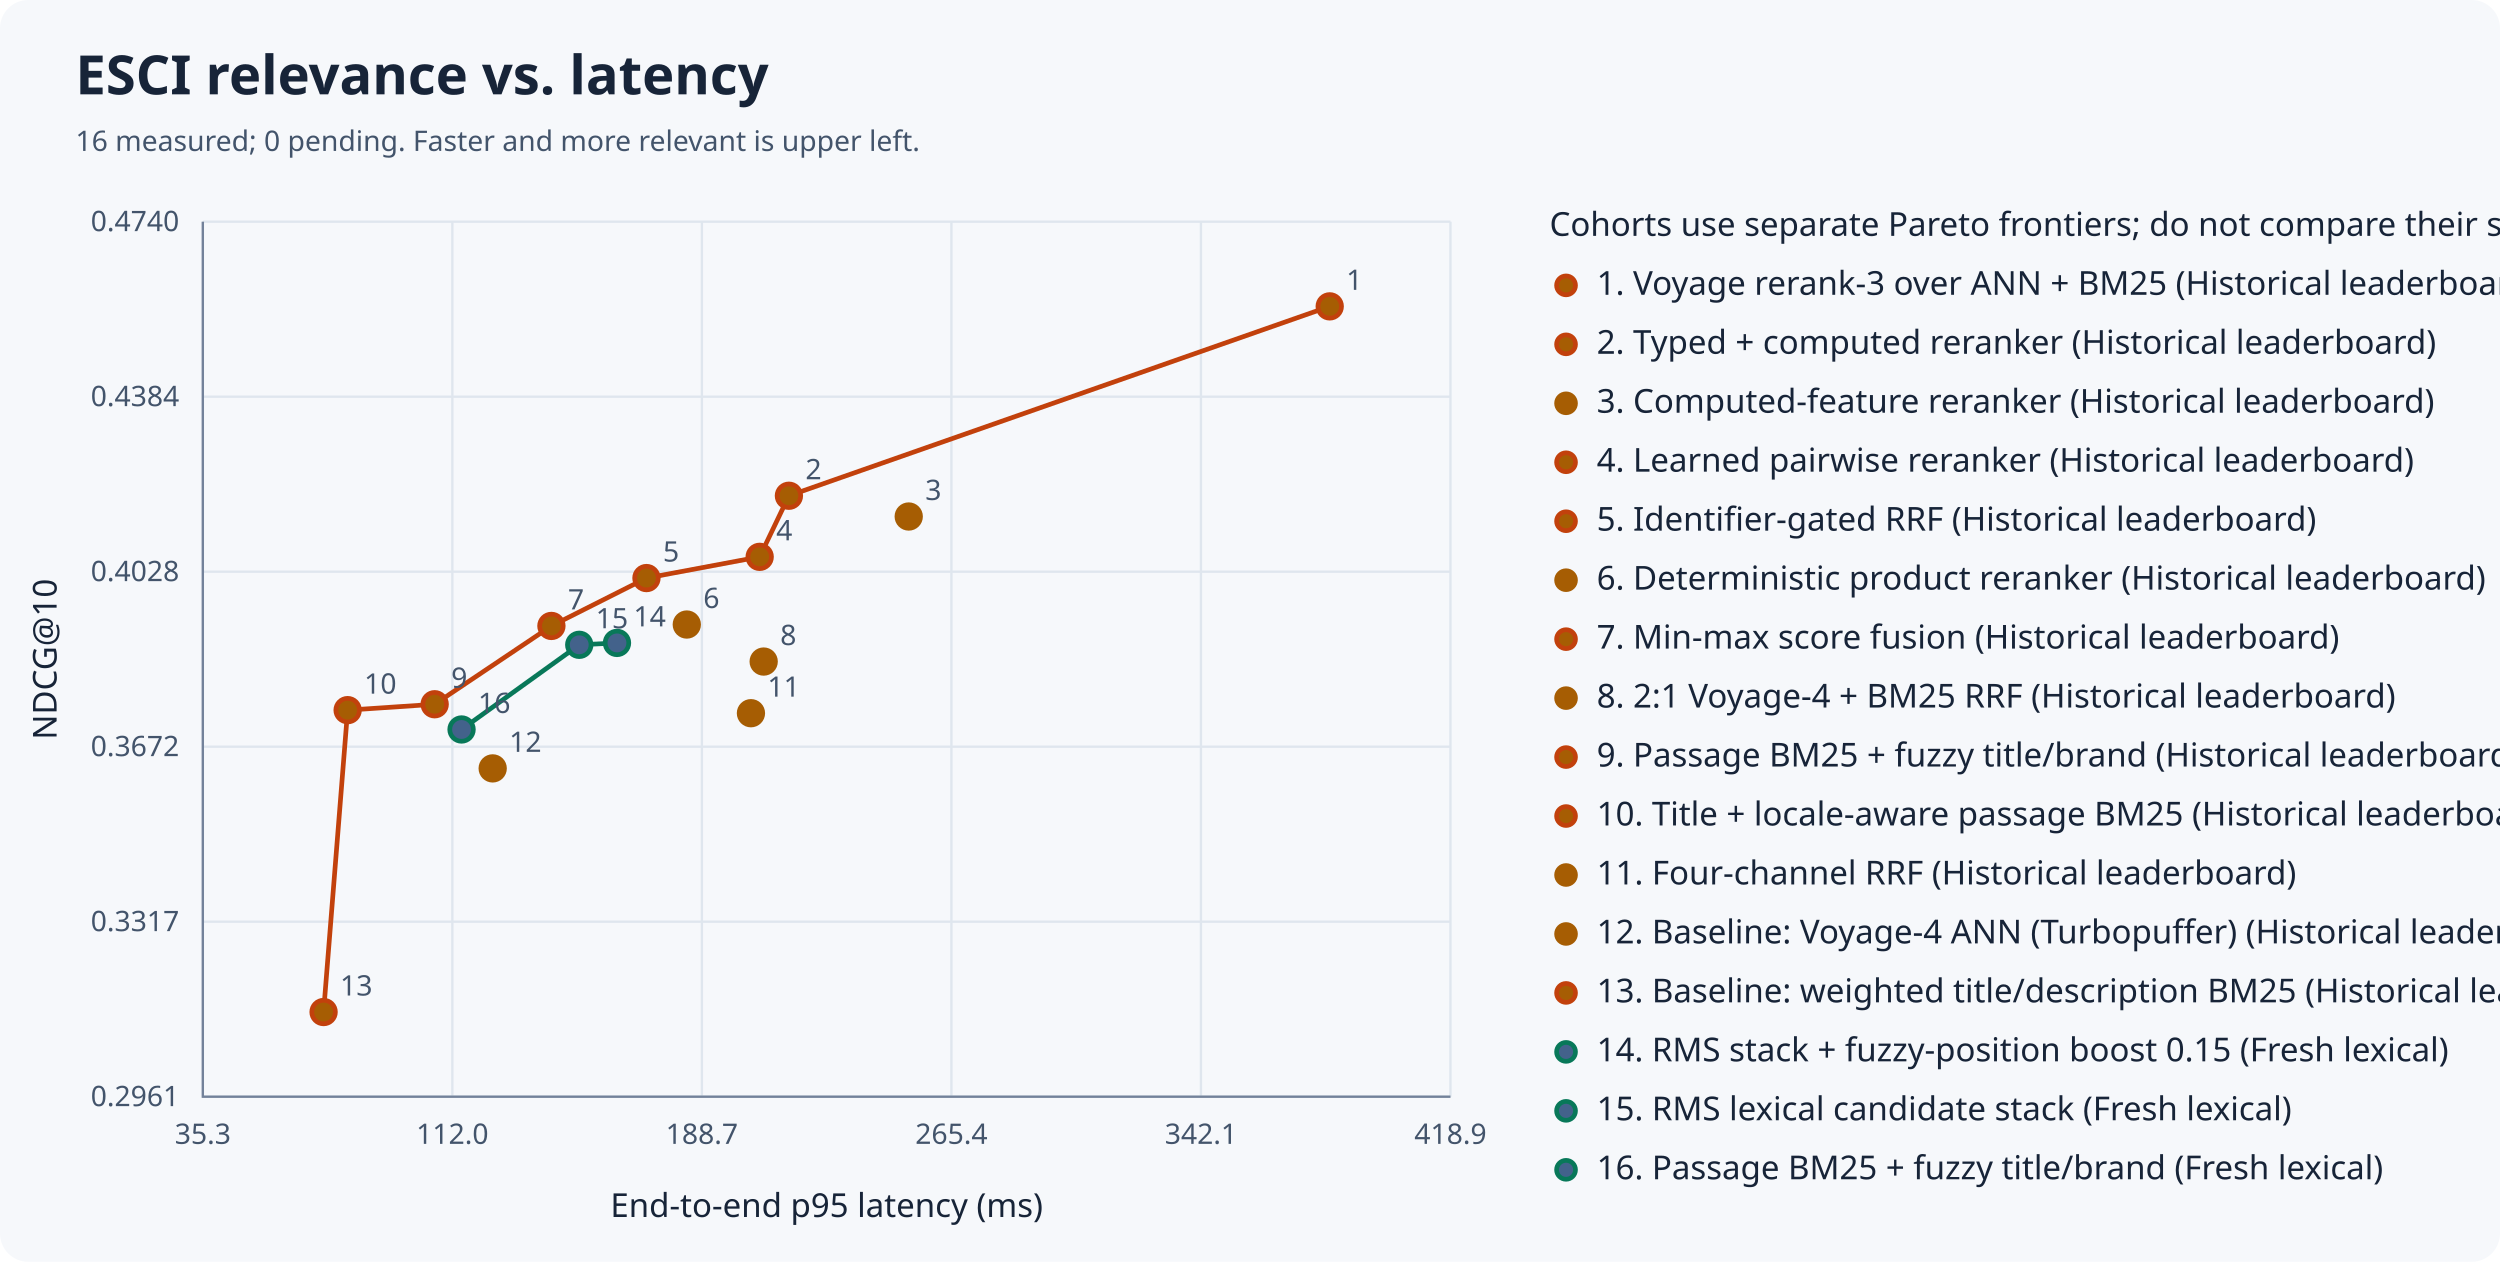
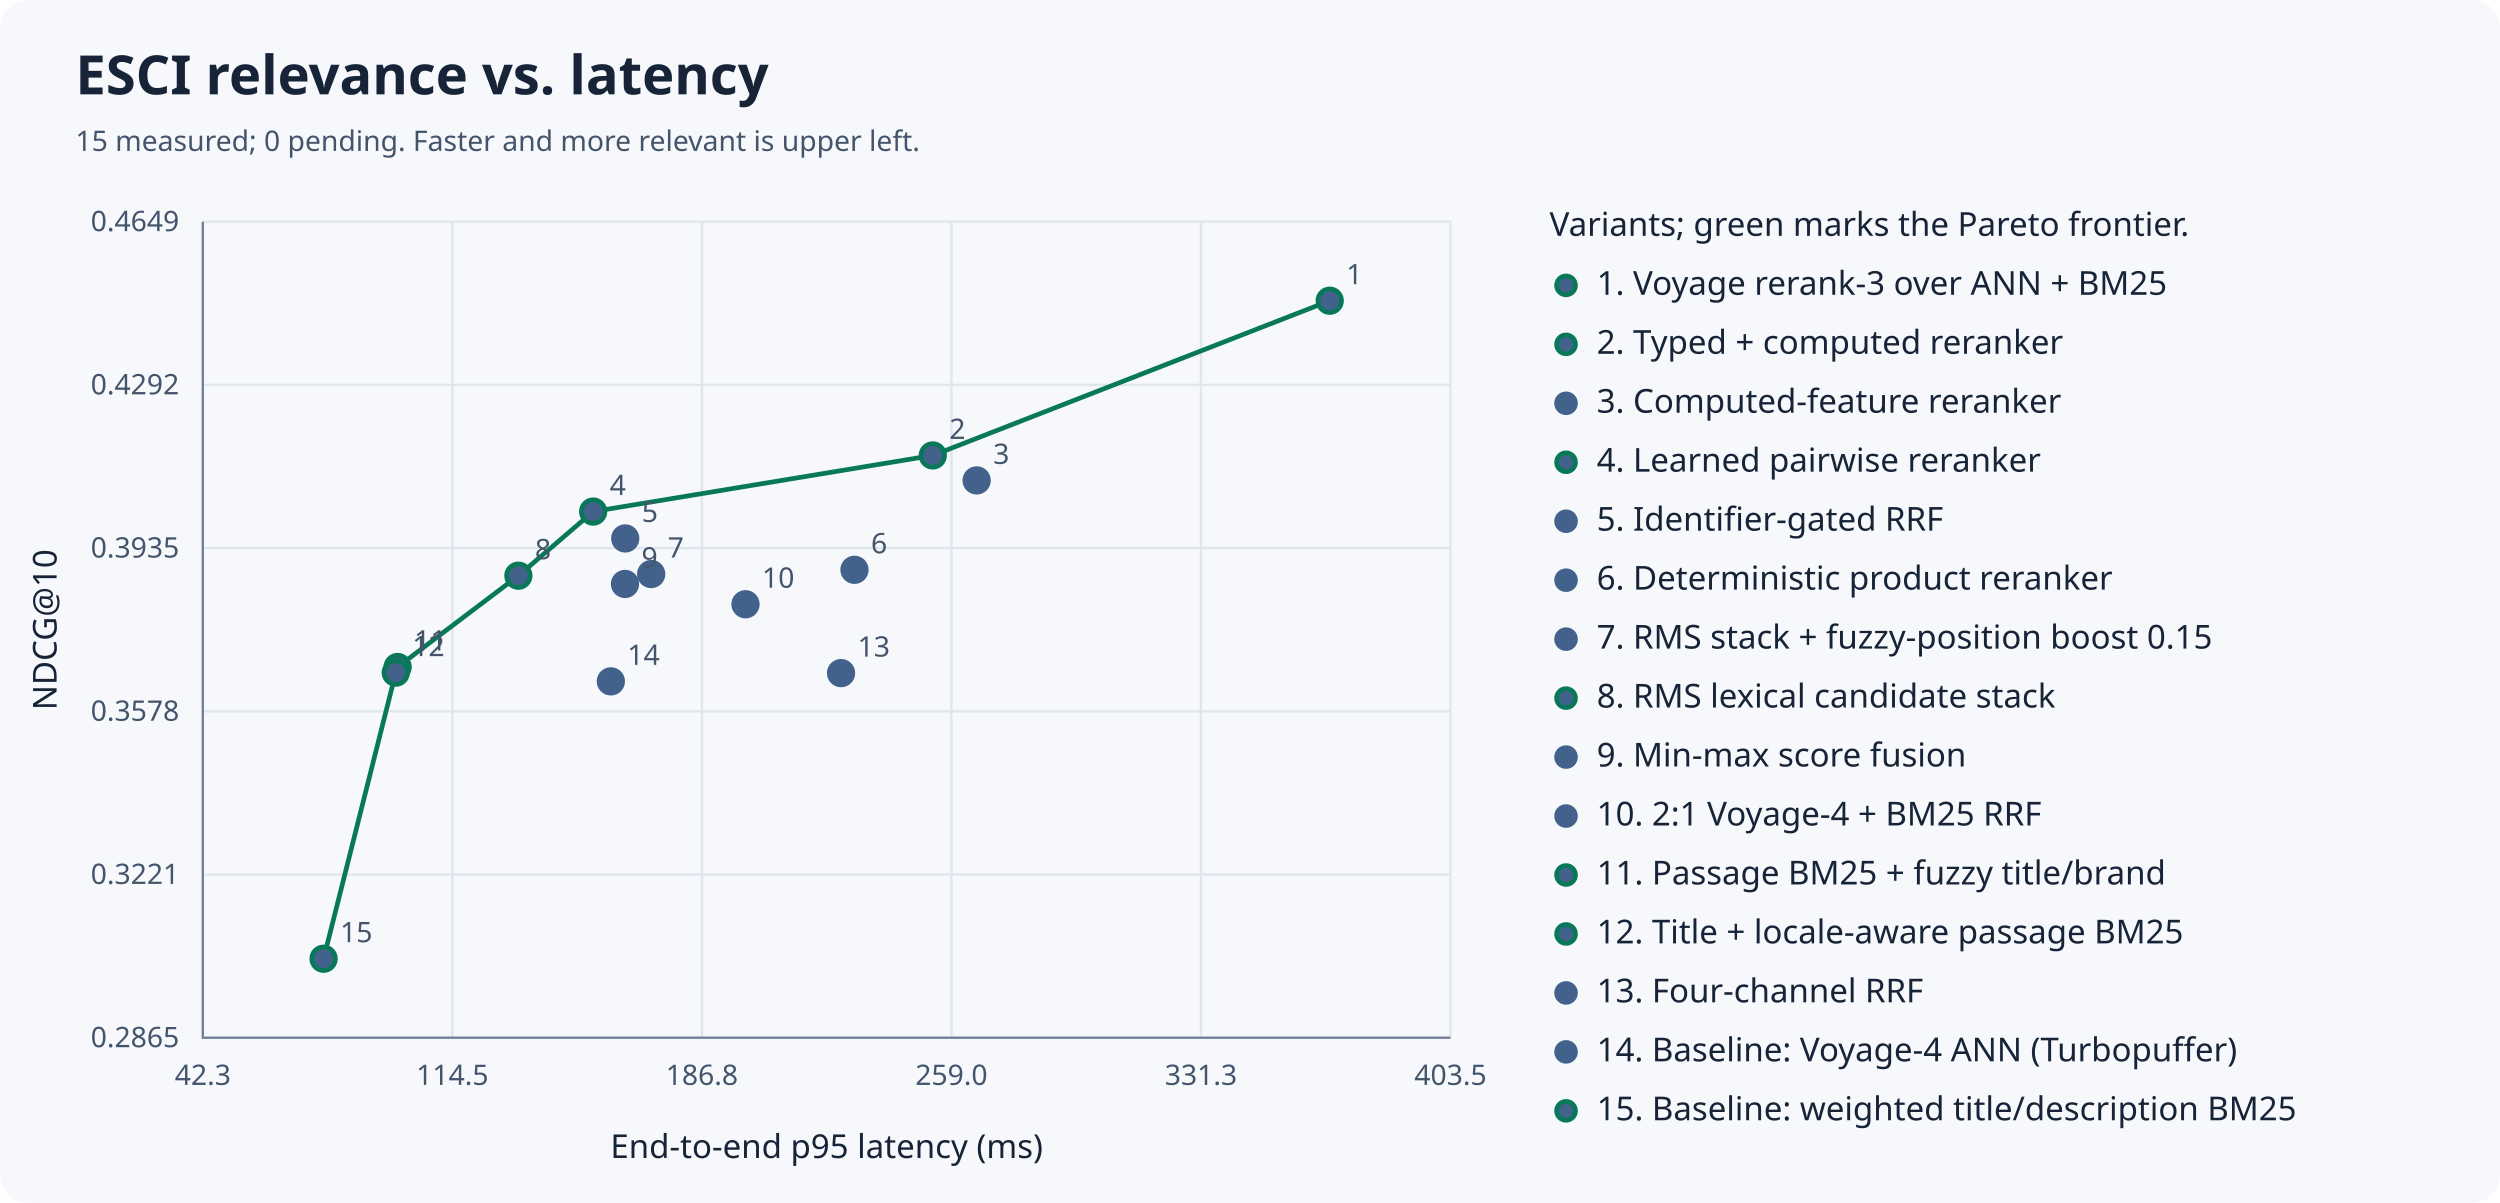
- <svg xmlns="http://www.w3.org/2000/svg" viewBox="0 0 1060 535" role="img" aria-labelledby="title desc">
+ <svg xmlns="http://www.w3.org/2000/svg" viewBox="0 0 1060 510" role="img" aria-labelledby="title desc">
  <style>text{font:14px system-ui,sans-serif;fill:#172438}.small{font-size:12px;fill:#43546b}.heading{font-size:23px;font-weight:bold}.axis{stroke:#73829a}.grid{stroke:#dfe6ee}</style>
  <rect width="100%" height="100%" rx="12" fill="#f6f8fb" />
  <text x="32" y="40" class="heading">ESCI relevance vs. latency</text>
-   <text x="32" y="64" class="small">16 measured; 0 pending. Faster and more relevant is upper left.</text>
-   <path class="grid" d="M86.0 94V465 M86 465.0H615" />
-   <text class="small" x="86.0" y="485" text-anchor="middle">35.3</text>
-   <text class="small" x="76" y="469.0" text-anchor="end">0.2961</text>
-   <path class="grid" d="M191.8 94V465 M86 390.8H615" />
-   <text class="small" x="191.8" y="485" text-anchor="middle">112.0</text>
-   <text class="small" x="76" y="394.8" text-anchor="end">0.3317</text>
-   <path class="grid" d="M297.6 94V465 M86 316.6H615" />
-   <text class="small" x="297.6" y="485" text-anchor="middle">188.7</text>
-   <text class="small" x="76" y="320.6" text-anchor="end">0.3672</text>
-   <path class="grid" d="M403.4 94V465 M86 242.4H615" />
-   <text class="small" x="403.4" y="485" text-anchor="middle">265.4</text>
-   <text class="small" x="76" y="246.4" text-anchor="end">0.4028</text>
-   <path class="grid" d="M509.2 94V465 M86 168.2H615" />
-   <text class="small" x="509.2" y="485" text-anchor="middle">342.1</text>
-   <text class="small" x="76" y="172.2" text-anchor="end">0.4384</text>
-   <path class="grid" d="M615.0 94V465 M86 94.0H615" />
-   <text class="small" x="615.0" y="485" text-anchor="middle">418.9</text>
-   <text class="small" x="76" y="98.0" text-anchor="end">0.4740</text>
-   <path class="axis" fill="none" d="M86 94V465H615" />
-   <text x="350.5" y="516" text-anchor="middle">End-to-end p95 latency (ms)</text>
-   <text transform="translate(24 279.5) rotate(-90)" text-anchor="middle">NDCG@10</text>
-   <text x="657" y="100">Cohorts use separate Pareto frontiers; do not compare their scores as paired measurements.</text>
-   <polyline points="195.7,309.3 245.6,273.4 261.6,272.6" fill="none" stroke="#087859" stroke-width="2" />
-   <polyline points="137.2,429.1 147.4,301.1 184.3,298.6 233.8,265.4 274.1,245.1 322.1,236.1 334.5,210.2 563.8,129.9" fill="none" stroke="#c2410c" stroke-width="2" />
-   <circle cx="563.8" cy="129.9" r="5" fill="#a65d03" stroke="#c2410c" stroke-width="2" />
-   <circle cx="664" cy="121" r="4" fill="#a65d03" stroke="#c2410c" stroke-width="2" />
-   <text x="677" y="125">1. Voyage rerank-3 over ANN + BM25 (Historical leaderboard)</text>
-   <circle cx="334.5" cy="210.2" r="5" fill="#a65d03" stroke="#c2410c" stroke-width="2" />
-   <circle cx="664" cy="146" r="4" fill="#a65d03" stroke="#c2410c" stroke-width="2" />
-   <text x="677" y="150">2. Typed + computed reranker (Historical leaderboard)</text>
-   <circle cx="385.3" cy="219.0" r="5" fill="#a65d03" stroke="#a65d03" stroke-width="2" />
-   <circle cx="664" cy="171" r="4" fill="#a65d03" stroke="#a65d03" stroke-width="2" />
-   <text x="677" y="175">3. Computed-feature reranker (Historical leaderboard)</text>
-   <circle cx="322.1" cy="236.1" r="5" fill="#a65d03" stroke="#c2410c" stroke-width="2" />
-   <circle cx="664" cy="196" r="4" fill="#a65d03" stroke="#c2410c" stroke-width="2" />
-   <text x="677" y="200">4. Learned pairwise reranker (Historical leaderboard)</text>
-   <circle cx="274.1" cy="245.1" r="5" fill="#a65d03" stroke="#c2410c" stroke-width="2" />
-   <circle cx="664" cy="221" r="4" fill="#a65d03" stroke="#c2410c" stroke-width="2" />
-   <text x="677" y="225">5. Identifier-gated RRF (Historical leaderboard)</text>
-   <circle cx="291.2" cy="264.8" r="5" fill="#a65d03" stroke="#a65d03" stroke-width="2" />
-   <circle cx="664" cy="246" r="4" fill="#a65d03" stroke="#a65d03" stroke-width="2" />
-   <text x="677" y="250">6. Deterministic product reranker (Historical leaderboard)</text>
-   <circle cx="233.8" cy="265.4" r="5" fill="#a65d03" stroke="#c2410c" stroke-width="2" />
-   <circle cx="664" cy="271" r="4" fill="#a65d03" stroke="#c2410c" stroke-width="2" />
-   <text x="677" y="275">7. Min-max score fusion (Historical leaderboard)</text>
-   <circle cx="323.8" cy="280.5" r="5" fill="#a65d03" stroke="#a65d03" stroke-width="2" />
-   <circle cx="664" cy="296" r="4" fill="#a65d03" stroke="#a65d03" stroke-width="2" />
-   <text x="677" y="300">8. 2:1 Voyage-4 + BM25 RRF (Historical leaderboard)</text>
-   <circle cx="184.3" cy="298.6" r="5" fill="#a65d03" stroke="#c2410c" stroke-width="2" />
-   <circle cx="664" cy="321" r="4" fill="#a65d03" stroke="#c2410c" stroke-width="2" />
-   <text x="677" y="325">9. Passage BM25 + fuzzy title/brand (Historical leaderboard)</text>
-   <circle cx="147.4" cy="301.1" r="5" fill="#a65d03" stroke="#c2410c" stroke-width="2" />
-   <circle cx="664" cy="346" r="4" fill="#a65d03" stroke="#c2410c" stroke-width="2" />
-   <text x="677" y="350">10. Title + locale-aware passage BM25 (Historical leaderboard)</text>
-   <circle cx="318.4" cy="302.4" r="5" fill="#a65d03" stroke="#a65d03" stroke-width="2" />
-   <circle cx="664" cy="371" r="4" fill="#a65d03" stroke="#a65d03" stroke-width="2" />
-   <text x="677" y="375">11. Four-channel RRF (Historical leaderboard)</text>
-   <circle cx="208.9" cy="325.8" r="5" fill="#a65d03" stroke="#a65d03" stroke-width="2" />
-   <circle cx="664" cy="396" r="4" fill="#a65d03" stroke="#a65d03" stroke-width="2" />
-   <text x="677" y="400">12. Baseline: Voyage-4 ANN (Turbopuffer) (Historical leaderboard)</text>
-   <circle cx="137.2" cy="429.1" r="5" fill="#a65d03" stroke="#c2410c" stroke-width="2" />
-   <circle cx="664" cy="421" r="4" fill="#a65d03" stroke="#c2410c" stroke-width="2" />
-   <text x="677" y="425">13. Baseline: weighted title/description BM25 (Historical leaderboard)</text>
-   <circle cx="261.6" cy="272.6" r="5" fill="#43628b" stroke="#087859" stroke-width="2" />
-   <circle cx="664" cy="446" r="4" fill="#43628b" stroke="#087859" stroke-width="2" />
-   <text x="677" y="450">14. RMS stack + fuzzy-position boost 0.15 (Fresh lexical)</text>
-   <circle cx="245.6" cy="273.4" r="5" fill="#43628b" stroke="#087859" stroke-width="2" />
+   <text x="32" y="64" class="small">15 measured; 0 pending. Faster and more relevant is upper left.</text>
+   <path class="grid" d="M86.0 94V440 M86 440.0H615" />
+   <text class="small" x="86.0" y="460" text-anchor="middle">42.3</text>
+   <text class="small" x="76" y="444.0" text-anchor="end">0.2865</text>
+   <path class="grid" d="M191.8 94V440 M86 370.8H615" />
+   <text class="small" x="191.8" y="460" text-anchor="middle">114.5</text>
+   <text class="small" x="76" y="374.8" text-anchor="end">0.3221</text>
+   <path class="grid" d="M297.6 94V440 M86 301.6H615" />
+   <text class="small" x="297.6" y="460" text-anchor="middle">186.8</text>
+   <text class="small" x="76" y="305.6" text-anchor="end">0.3578</text>
+   <path class="grid" d="M403.4 94V440 M86 232.4H615" />
+   <text class="small" x="403.4" y="460" text-anchor="middle">259.0</text>
+   <text class="small" x="76" y="236.4" text-anchor="end">0.3935</text>
+   <path class="grid" d="M509.2 94V440 M86 163.2H615" />
+   <text class="small" x="509.2" y="460" text-anchor="middle">331.3</text>
+   <text class="small" x="76" y="167.2" text-anchor="end">0.4292</text>
+   <path class="grid" d="M615.0 94V440 M86 94.0H615" />
+   <text class="small" x="615.0" y="460" text-anchor="middle">403.5</text>
+   <text class="small" x="76" y="98.0" text-anchor="end">0.4649</text>
+   <path class="axis" fill="none" d="M86 94V440H615" />
+   <text x="350.5" y="491" text-anchor="middle">End-to-end p95 latency (ms)</text>
+   <text transform="translate(24 267.0) rotate(-90)" text-anchor="middle">NDCG@10</text>
+   <text x="657" y="100">Variants; green marks the Pareto frontier.</text>
+   <polyline points="137.2,406.5 167.8,285.2 168.6,282.8 219.8,244.1 251.5,216.9 395.5,193.1 563.8,127.5" fill="none" stroke="#087859" stroke-width="2" />
+   <circle cx="563.8" cy="127.5" r="5" fill="#43628b" stroke="#087859" stroke-width="2" />
+   <circle cx="664" cy="121" r="4" fill="#43628b" stroke="#087859" stroke-width="2" />
+   <text x="677" y="125">1. Voyage rerank-3 over ANN + BM25</text>
+   <circle cx="395.5" cy="193.1" r="5" fill="#43628b" stroke="#087859" stroke-width="2" />
+   <circle cx="664" cy="146" r="4" fill="#43628b" stroke="#087859" stroke-width="2" />
+   <text x="677" y="150">2. Typed + computed reranker</text>
+   <circle cx="414.1" cy="203.7" r="5" fill="#43628b" stroke="#43628b" stroke-width="2" />
+   <circle cx="664" cy="171" r="4" fill="#43628b" stroke="#43628b" stroke-width="2" />
+   <text x="677" y="175">3. Computed-feature reranker</text>
+   <circle cx="251.5" cy="216.9" r="5" fill="#43628b" stroke="#087859" stroke-width="2" />
+   <circle cx="664" cy="196" r="4" fill="#43628b" stroke="#087859" stroke-width="2" />
+   <text x="677" y="200">4. Learned pairwise reranker</text>
+   <circle cx="265.1" cy="228.3" r="5" fill="#43628b" stroke="#43628b" stroke-width="2" />
+   <circle cx="664" cy="221" r="4" fill="#43628b" stroke="#43628b" stroke-width="2" />
+   <text x="677" y="225">5. Identifier-gated RRF</text>
+   <circle cx="362.3" cy="241.6" r="5" fill="#43628b" stroke="#43628b" stroke-width="2" />
+   <circle cx="664" cy="246" r="4" fill="#43628b" stroke="#43628b" stroke-width="2" />
+   <text x="677" y="250">6. Deterministic product reranker</text>
+   <circle cx="276.1" cy="243.4" r="5" fill="#43628b" stroke="#43628b" stroke-width="2" />
+   <circle cx="664" cy="271" r="4" fill="#43628b" stroke="#43628b" stroke-width="2" />
+   <text x="677" y="275">7. RMS stack + fuzzy-position boost 0.15</text>
+   <circle cx="219.8" cy="244.1" r="5" fill="#43628b" stroke="#087859" stroke-width="2" />
+   <circle cx="664" cy="296" r="4" fill="#43628b" stroke="#087859" stroke-width="2" />
+   <text x="677" y="300">8. RMS lexical candidate stack</text>
+   <circle cx="265.0" cy="247.6" r="5" fill="#43628b" stroke="#43628b" stroke-width="2" />
+   <circle cx="664" cy="321" r="4" fill="#43628b" stroke="#43628b" stroke-width="2" />
+   <text x="677" y="325">9. Min-max score fusion</text>
+   <circle cx="316.1" cy="256.2" r="5" fill="#43628b" stroke="#43628b" stroke-width="2" />
+   <circle cx="664" cy="346" r="4" fill="#43628b" stroke="#43628b" stroke-width="2" />
+   <text x="677" y="350">10. 2:1 Voyage-4 + BM25 RRF</text>
+   <circle cx="168.6" cy="282.8" r="5" fill="#43628b" stroke="#087859" stroke-width="2" />
+   <circle cx="664" cy="371" r="4" fill="#43628b" stroke="#087859" stroke-width="2" />
+   <text x="677" y="375">11. Passage BM25 + fuzzy title/brand</text>
+   <circle cx="167.8" cy="285.2" r="5" fill="#43628b" stroke="#087859" stroke-width="2" />
+   <circle cx="664" cy="396" r="4" fill="#43628b" stroke="#087859" stroke-width="2" />
+   <text x="677" y="400">12. Title + locale-aware passage BM25</text>
+   <circle cx="356.6" cy="285.4" r="5" fill="#43628b" stroke="#43628b" stroke-width="2" />
+   <circle cx="664" cy="421" r="4" fill="#43628b" stroke="#43628b" stroke-width="2" />
+   <text x="677" y="425">13. Four-channel RRF</text>
+   <circle cx="259.0" cy="288.9" r="5" fill="#43628b" stroke="#43628b" stroke-width="2" />
+   <circle cx="664" cy="446" r="4" fill="#43628b" stroke="#43628b" stroke-width="2" />
+   <text x="677" y="450">14. Baseline: Voyage-4 ANN (Turbopuffer)</text>
+   <circle cx="137.2" cy="406.5" r="5" fill="#43628b" stroke="#087859" stroke-width="2" />
  <circle cx="664" cy="471" r="4" fill="#43628b" stroke="#087859" stroke-width="2" />
-   <text x="677" y="475">15. RMS lexical candidate stack (Fresh lexical)</text>
-   <circle cx="195.7" cy="309.3" r="5" fill="#43628b" stroke="#087859" stroke-width="2" />
-   <circle cx="664" cy="496" r="4" fill="#43628b" stroke="#087859" stroke-width="2" />
-   <text x="677" y="500">16. Passage BM25 + fuzzy title/brand (Fresh lexical)</text>
-   <text class="small" x="570.8" y="122.9">1</text>
-   <text class="small" x="341.5" y="203.2">2</text>
-   <text class="small" x="392.3" y="212.0">3</text>
-   <text class="small" x="329.1" y="229.1">4</text>
-   <text class="small" x="281.1" y="238.1">5</text>
-   <text class="small" x="298.2" y="257.8">6</text>
-   <text class="small" x="240.8" y="258.4">7</text>
-   <text class="small" x="330.8" y="273.5">8</text>
-   <text class="small" x="191.3" y="291.6">9</text>
-   <text class="small" x="154.4" y="294.1">10</text>
-   <text class="small" x="325.4" y="295.4">11</text>
-   <text class="small" x="215.9" y="318.8">12</text>
-   <text class="small" x="144.2" y="422.1">13</text>
-   <text class="small" x="268.6" y="265.6">14</text>
-   <text class="small" x="252.6" y="266.4">15</text>
-   <text class="small" x="202.7" y="302.3">16</text>
+   <text x="677" y="475">15. Baseline: weighted title/description BM25</text>
+   <text class="small" x="570.8" y="120.5">1</text>
+   <text class="small" x="402.5" y="186.1">2</text>
+   <text class="small" x="421.1" y="196.7">3</text>
+   <text class="small" x="258.5" y="209.9">4</text>
+   <text class="small" x="272.1" y="221.3">5</text>
+   <text class="small" x="369.3" y="234.6">6</text>
+   <text class="small" x="283.1" y="236.4">7</text>
+   <text class="small" x="226.8" y="237.1">8</text>
+   <text class="small" x="272.0" y="240.6">9</text>
+   <text class="small" x="323.1" y="249.2">10</text>
+   <text class="small" x="175.6" y="275.8">11</text>
+   <text class="small" x="174.8" y="278.2">12</text>
+   <text class="small" x="363.6" y="278.4">13</text>
+   <text class="small" x="266.0" y="281.9">14</text>
+   <text class="small" x="144.2" y="399.5">15</text>
</svg>
